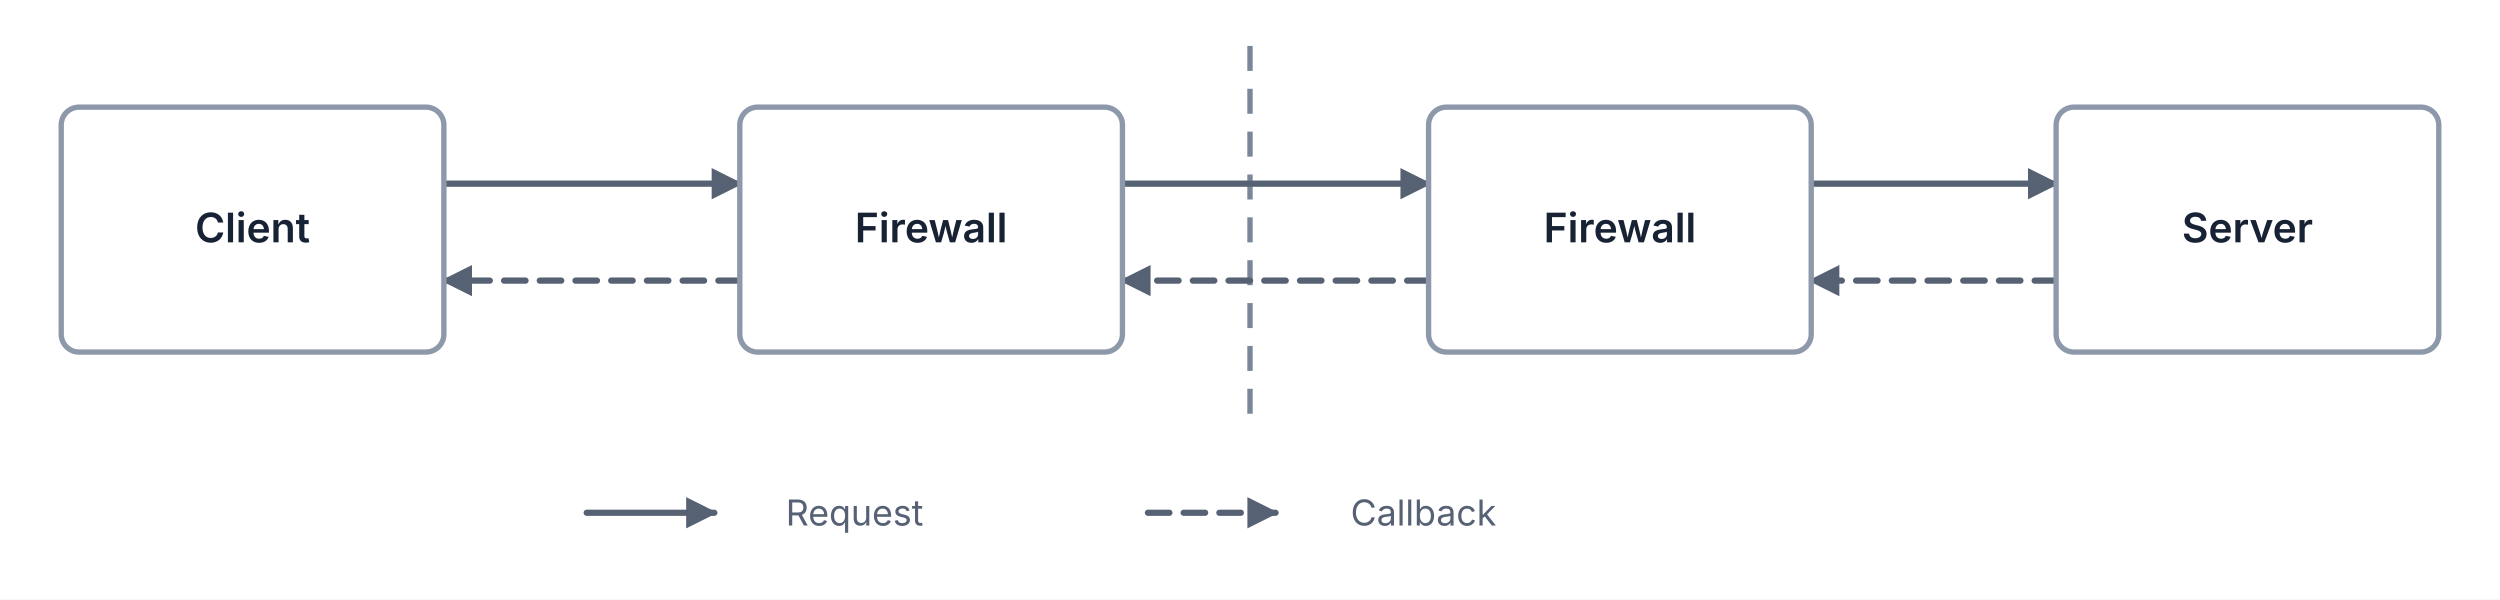
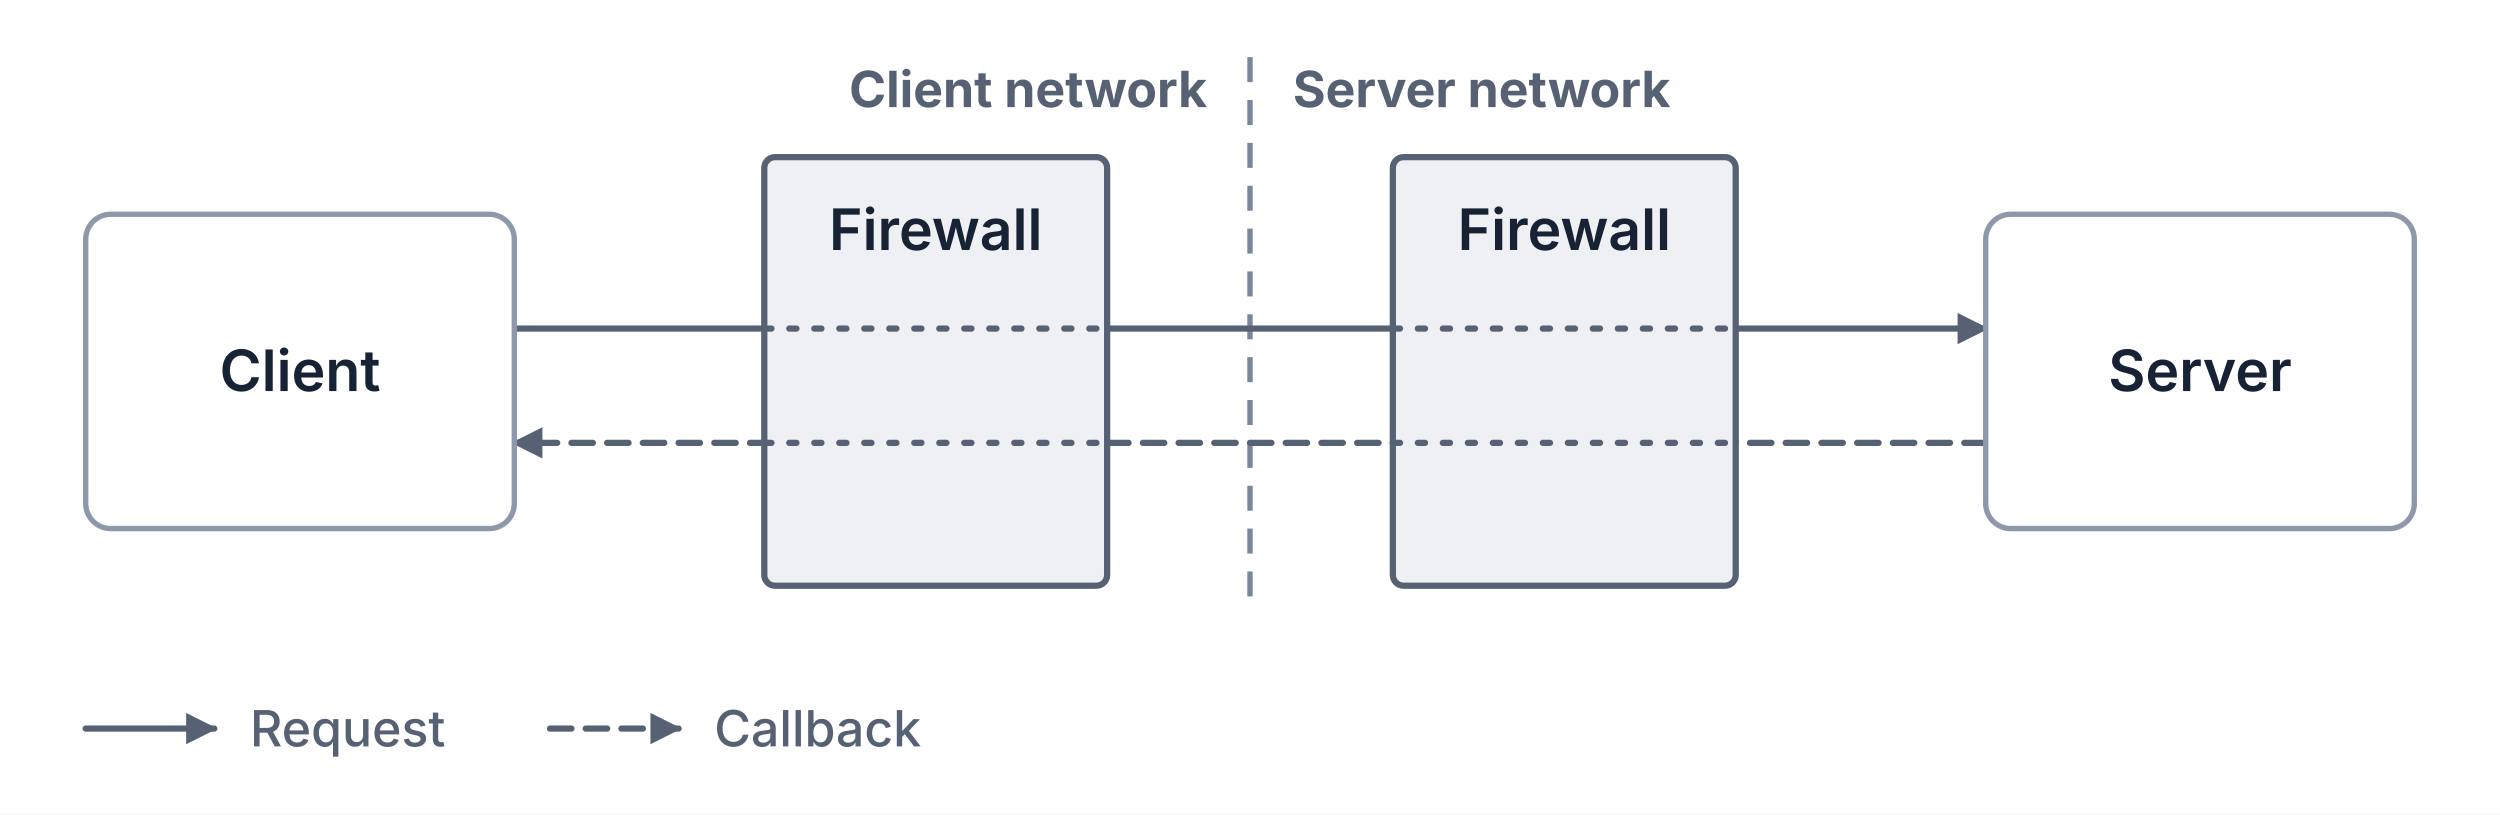
- <svg xmlns="http://www.w3.org/2000/svg" width="700" height="167.86" viewBox="0 0 980 235" role="img" aria-labelledby="title description">
+ <svg xmlns="http://www.w3.org/2000/svg" width="700" height="228" viewBox="0 0 700 228" role="img" aria-labelledby="title description">
  <defs>
-     <marker id="arrow" viewBox="0 0 8 8" refX="7.2" refY="4" markerWidth="7" markerHeight="7" orient="auto-start-reverse">
+     <marker id="arrow" viewBox="0 0 8 8" refX="7.2" refY="4" markerWidth="5" markerHeight="5" orient="auto-start-reverse">
      <path d="M 0 0 L 8 4 L 0 8 Z" fill="#566174" />
    </marker>
  </defs>
  <style>
    text {
      fill: #182235;
      font-family: Inter, ui-sans-serif, system-ui, -apple-system, BlinkMacSystemFont, "Segoe UI", sans-serif;
    }
    .label {
      font-size: 16px;
      font-weight: 600;
      text-anchor: middle;
    }
-     .annotation {
+     .zone-label {
      fill: #566174;
      font-size: 14px;
-       text-anchor: middle;
+       font-weight: 650;
+     }
+     .legend-label {
+       fill: #566174;
+       font-size: 14px;
+       font-weight: 500;
    }
    .application {
      fill: #ffffff;
      stroke: #8d99aa;
      stroke-width: 1.5;
+     }
+     .firewall {
+       fill: #eef0f3;
+       stroke: #566174;
+       stroke-width: 1.75;
    }
    .network-boundary {
      fill: none;
      stroke: #7a8699;
      stroke-width: 1.5;
      stroke-dasharray: 7 5;
    }
    .connector {
      fill: none;
      stroke: #566174;
      stroke-width: 1.75;
      stroke-linecap: round;
      stroke-linejoin: round;
    }
    .one-way {
      marker-end: url(#arrow);
    }
    .callback {
      stroke-dasharray: 6 4;
      marker-end: url(#arrow);
    }
+     .through-firewall {
+       stroke-dasharray: 2 5;
+     }
  </style>
-   <rect width="980" height="235" fill="#ffffff" />
+   <rect width="700" height="228" fill="#ffffff" />
  <g id="boundaries" aria-hidden="true">
-     <path class="network-boundary" d="M 490 18 V 165" vector-effect="non-scaling-stroke" />
+     <path class="network-boundary" d="M 350 16 V 172" vector-effect="non-scaling-stroke" />
  </g>
  <g id="connectors" aria-hidden="true">
-     <path class="connector one-way" d="M 174 72 L 290 72" vector-effect="non-scaling-stroke" />
-     <path class="connector callback" d="M 290 110 L 174 110" vector-effect="non-scaling-stroke" />
-     <path class="connector one-way" d="M 440 72 L 560 72" vector-effect="non-scaling-stroke" />
-     <path class="connector callback" d="M 560 110 L 440 110" vector-effect="non-scaling-stroke" />
-     <path class="connector one-way" d="M 710 72 L 806 72" vector-effect="non-scaling-stroke" />
-     <path class="connector callback" d="M 806 110 L 710 110" vector-effect="non-scaling-stroke" />
-     <path class="connector one-way" d="M 230 201 L 280 201" vector-effect="non-scaling-stroke" />
-     <path class="connector callback" d="M 450 201 L 500 201" vector-effect="non-scaling-stroke" />
+     <path class="connector one-way" d="M 144 92 H 556" vector-effect="non-scaling-stroke" />
+     <path class="connector callback" d="M 556 124 H 144" vector-effect="non-scaling-stroke" />
  </g>
  <g id="components" aria-hidden="true">
-     <rect class="application" x="24" y="42" width="150" height="96" rx="7" vector-effect="non-scaling-stroke" />
-     <rect class="application" x="290" y="42" width="150" height="96" rx="7" vector-effect="non-scaling-stroke" />
-     <rect class="application" x="560" y="42" width="150" height="96" rx="7" vector-effect="non-scaling-stroke" />
-     <rect class="application" x="806" y="42" width="150" height="96" rx="7" vector-effect="non-scaling-stroke" />
+     <rect class="application" x="24" y="60" width="120" height="88" rx="7" vector-effect="non-scaling-stroke" />
+     <rect class="firewall" x="214" y="44" width="96" height="120" rx="3" vector-effect="non-scaling-stroke" />
+     <path class="connector through-firewall" d="M 214 92 H 310" vector-effect="non-scaling-stroke" />
+     <path class="connector through-firewall" d="M 214 124 H 310" vector-effect="non-scaling-stroke" />
+     <rect class="firewall" x="390" y="44" width="96" height="120" rx="3" vector-effect="non-scaling-stroke" />
+     <path class="connector through-firewall" d="M 390 92 H 486" vector-effect="non-scaling-stroke" />
+     <path class="connector through-firewall" d="M 390 124 H 486" vector-effect="non-scaling-stroke" />
+     <rect class="application" x="556" y="60" width="120" height="88" rx="7" vector-effect="non-scaling-stroke" />
  </g>
  <g id="labels">
-     <text class="label" x="99.0" y="95.0">Client</text>
-     <text class="label" x="365.0" y="95.0">Firewall</text>
-     <text class="label" x="635.0" y="95.0">Firewall</text>
-     <text class="label" x="881.0" y="95.0">Server</text>
-     <text class="annotation" x="335" y="206">Request</text>
-     <text class="annotation" x="558" y="206">Callback</text>
+     <text class="zone-label" x="338" y="30" text-anchor="end">Client network</text>
+     <text class="zone-label" x="362" y="30">Server network</text>
+     <text class="label" x="84" y="109.5">Client</text>
+     <text class="label" x="262" y="70">Firewall</text>
+     <text class="label" x="438" y="70">Firewall</text>
+     <text class="label" x="616" y="109.5">Server</text>
+     <path class="connector one-way" d="M 24 204 H 60" vector-effect="non-scaling-stroke" />
+     <text class="legend-label" x="70" y="209">Request</text>
+     <path class="connector callback" d="M 154 204 H 190" vector-effect="non-scaling-stroke" />
+     <text class="legend-label" x="200" y="209">Callback</text>
  </g>
</svg>
